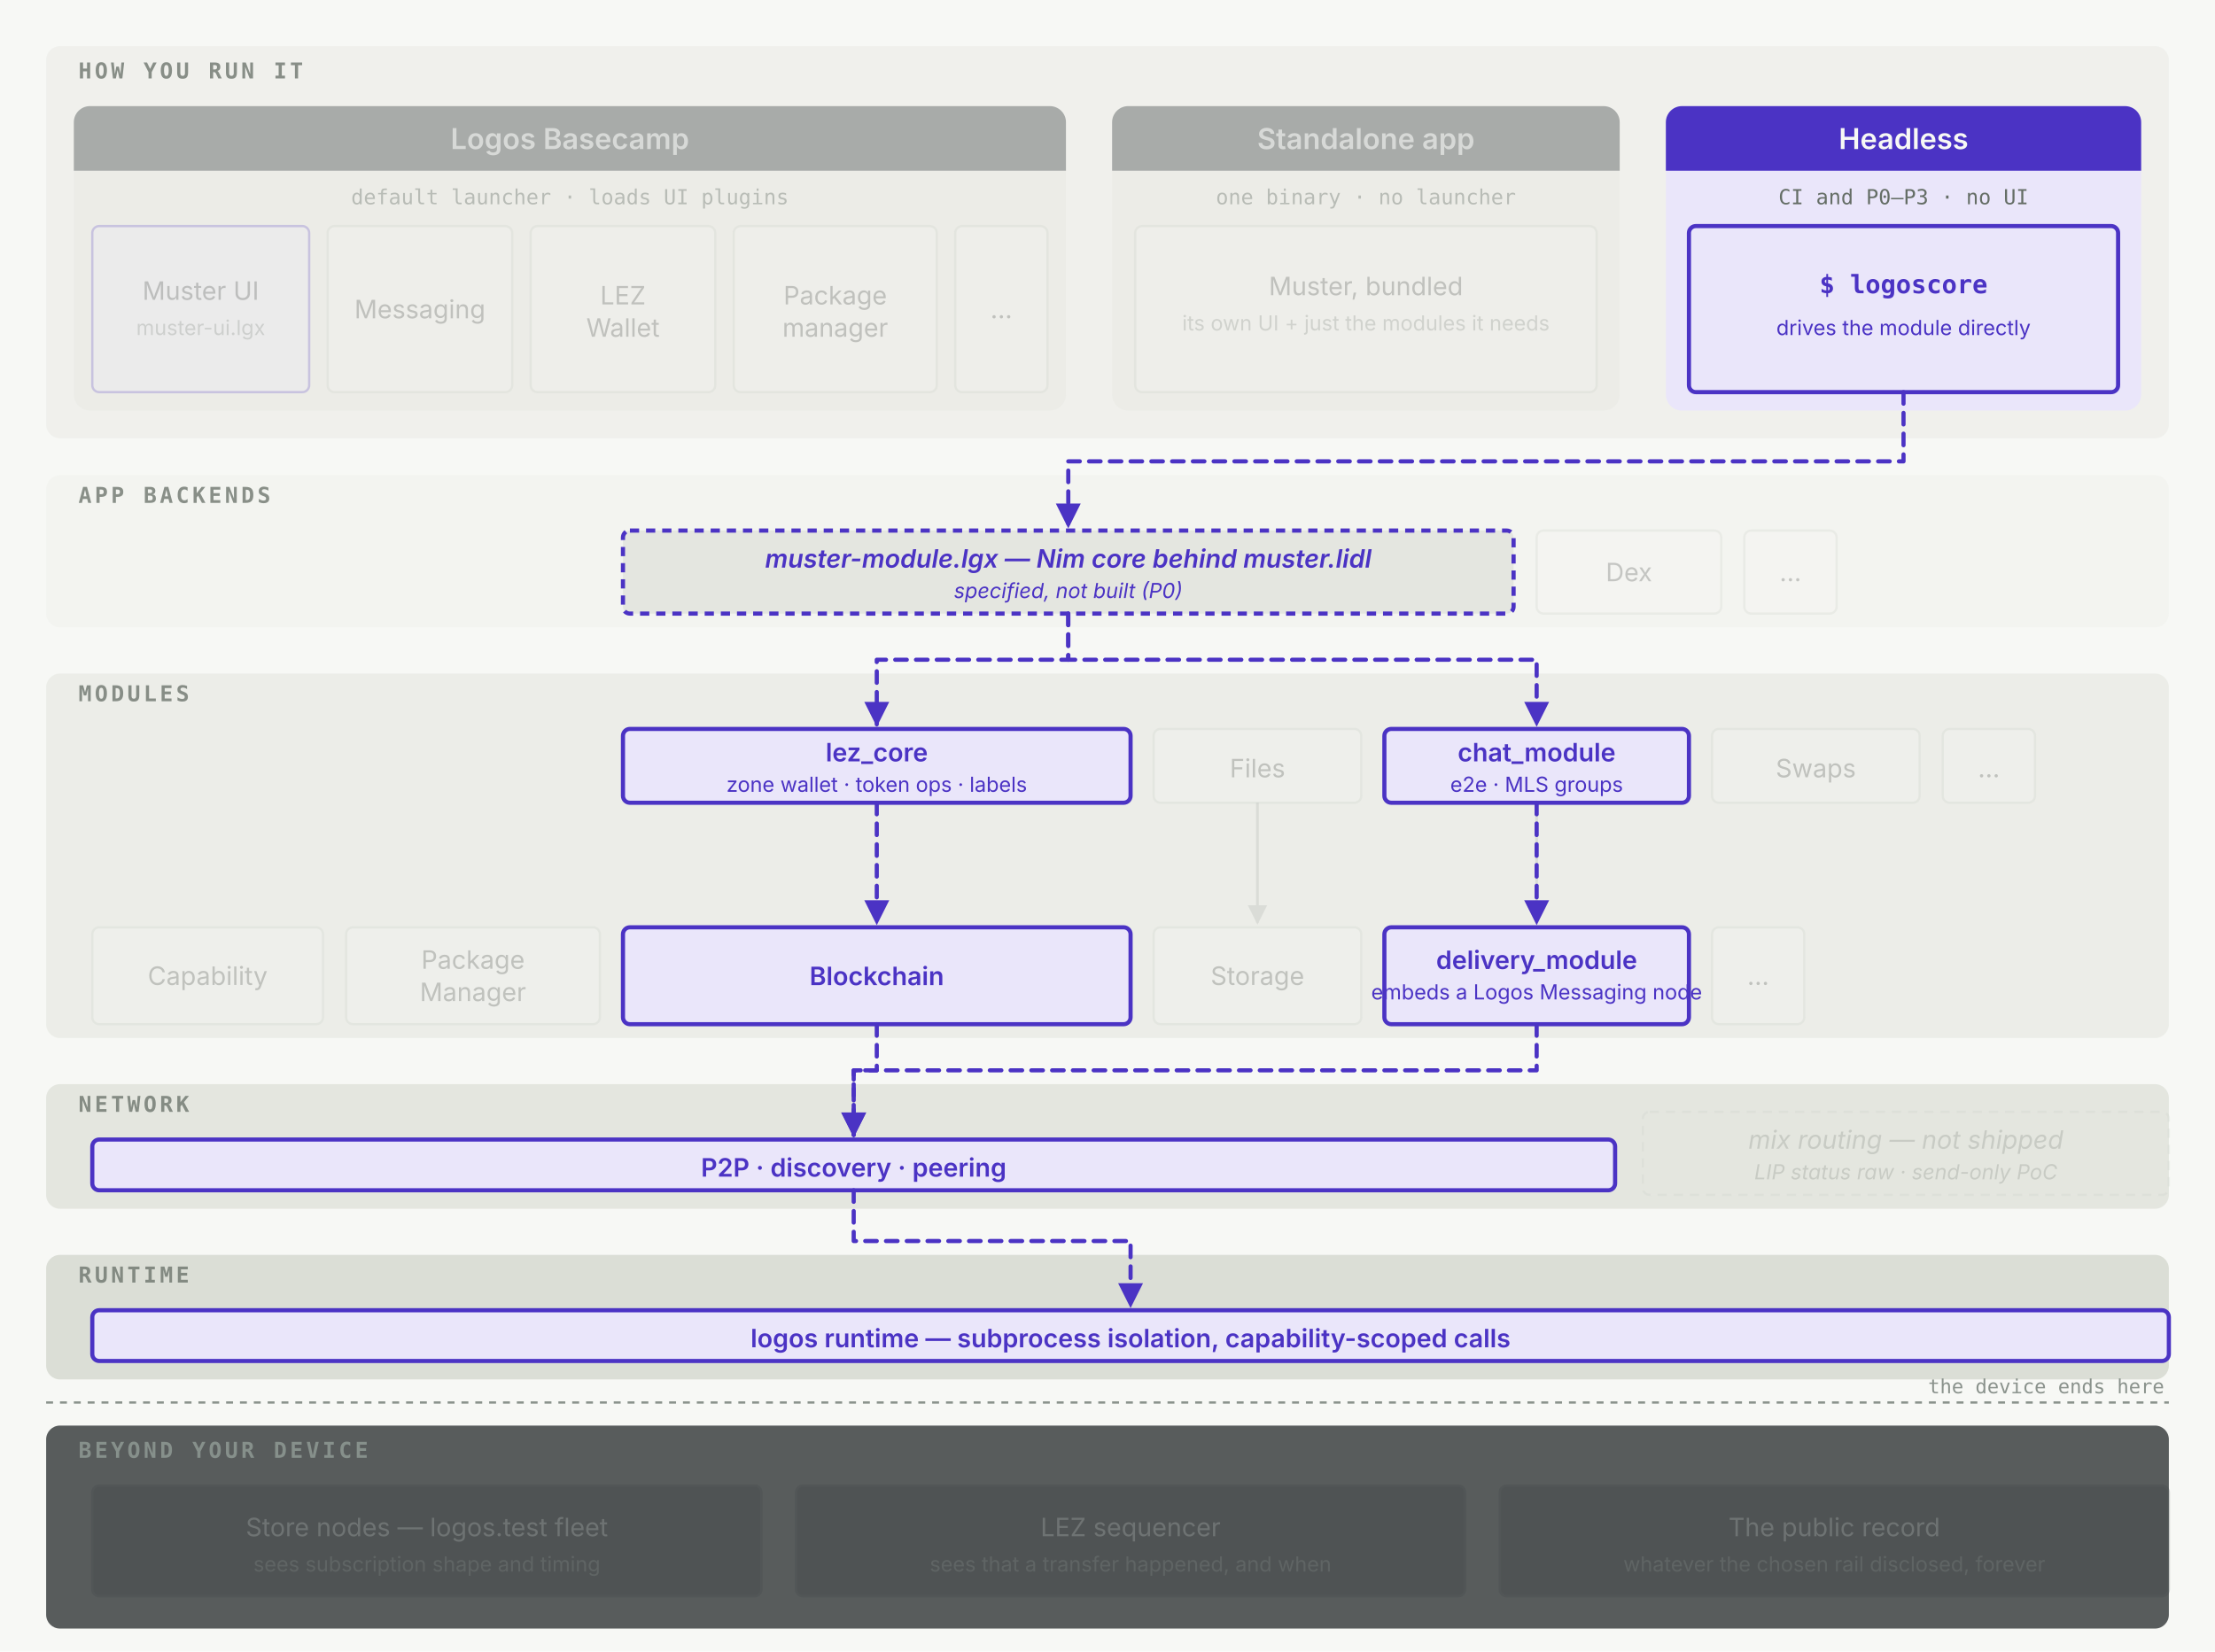
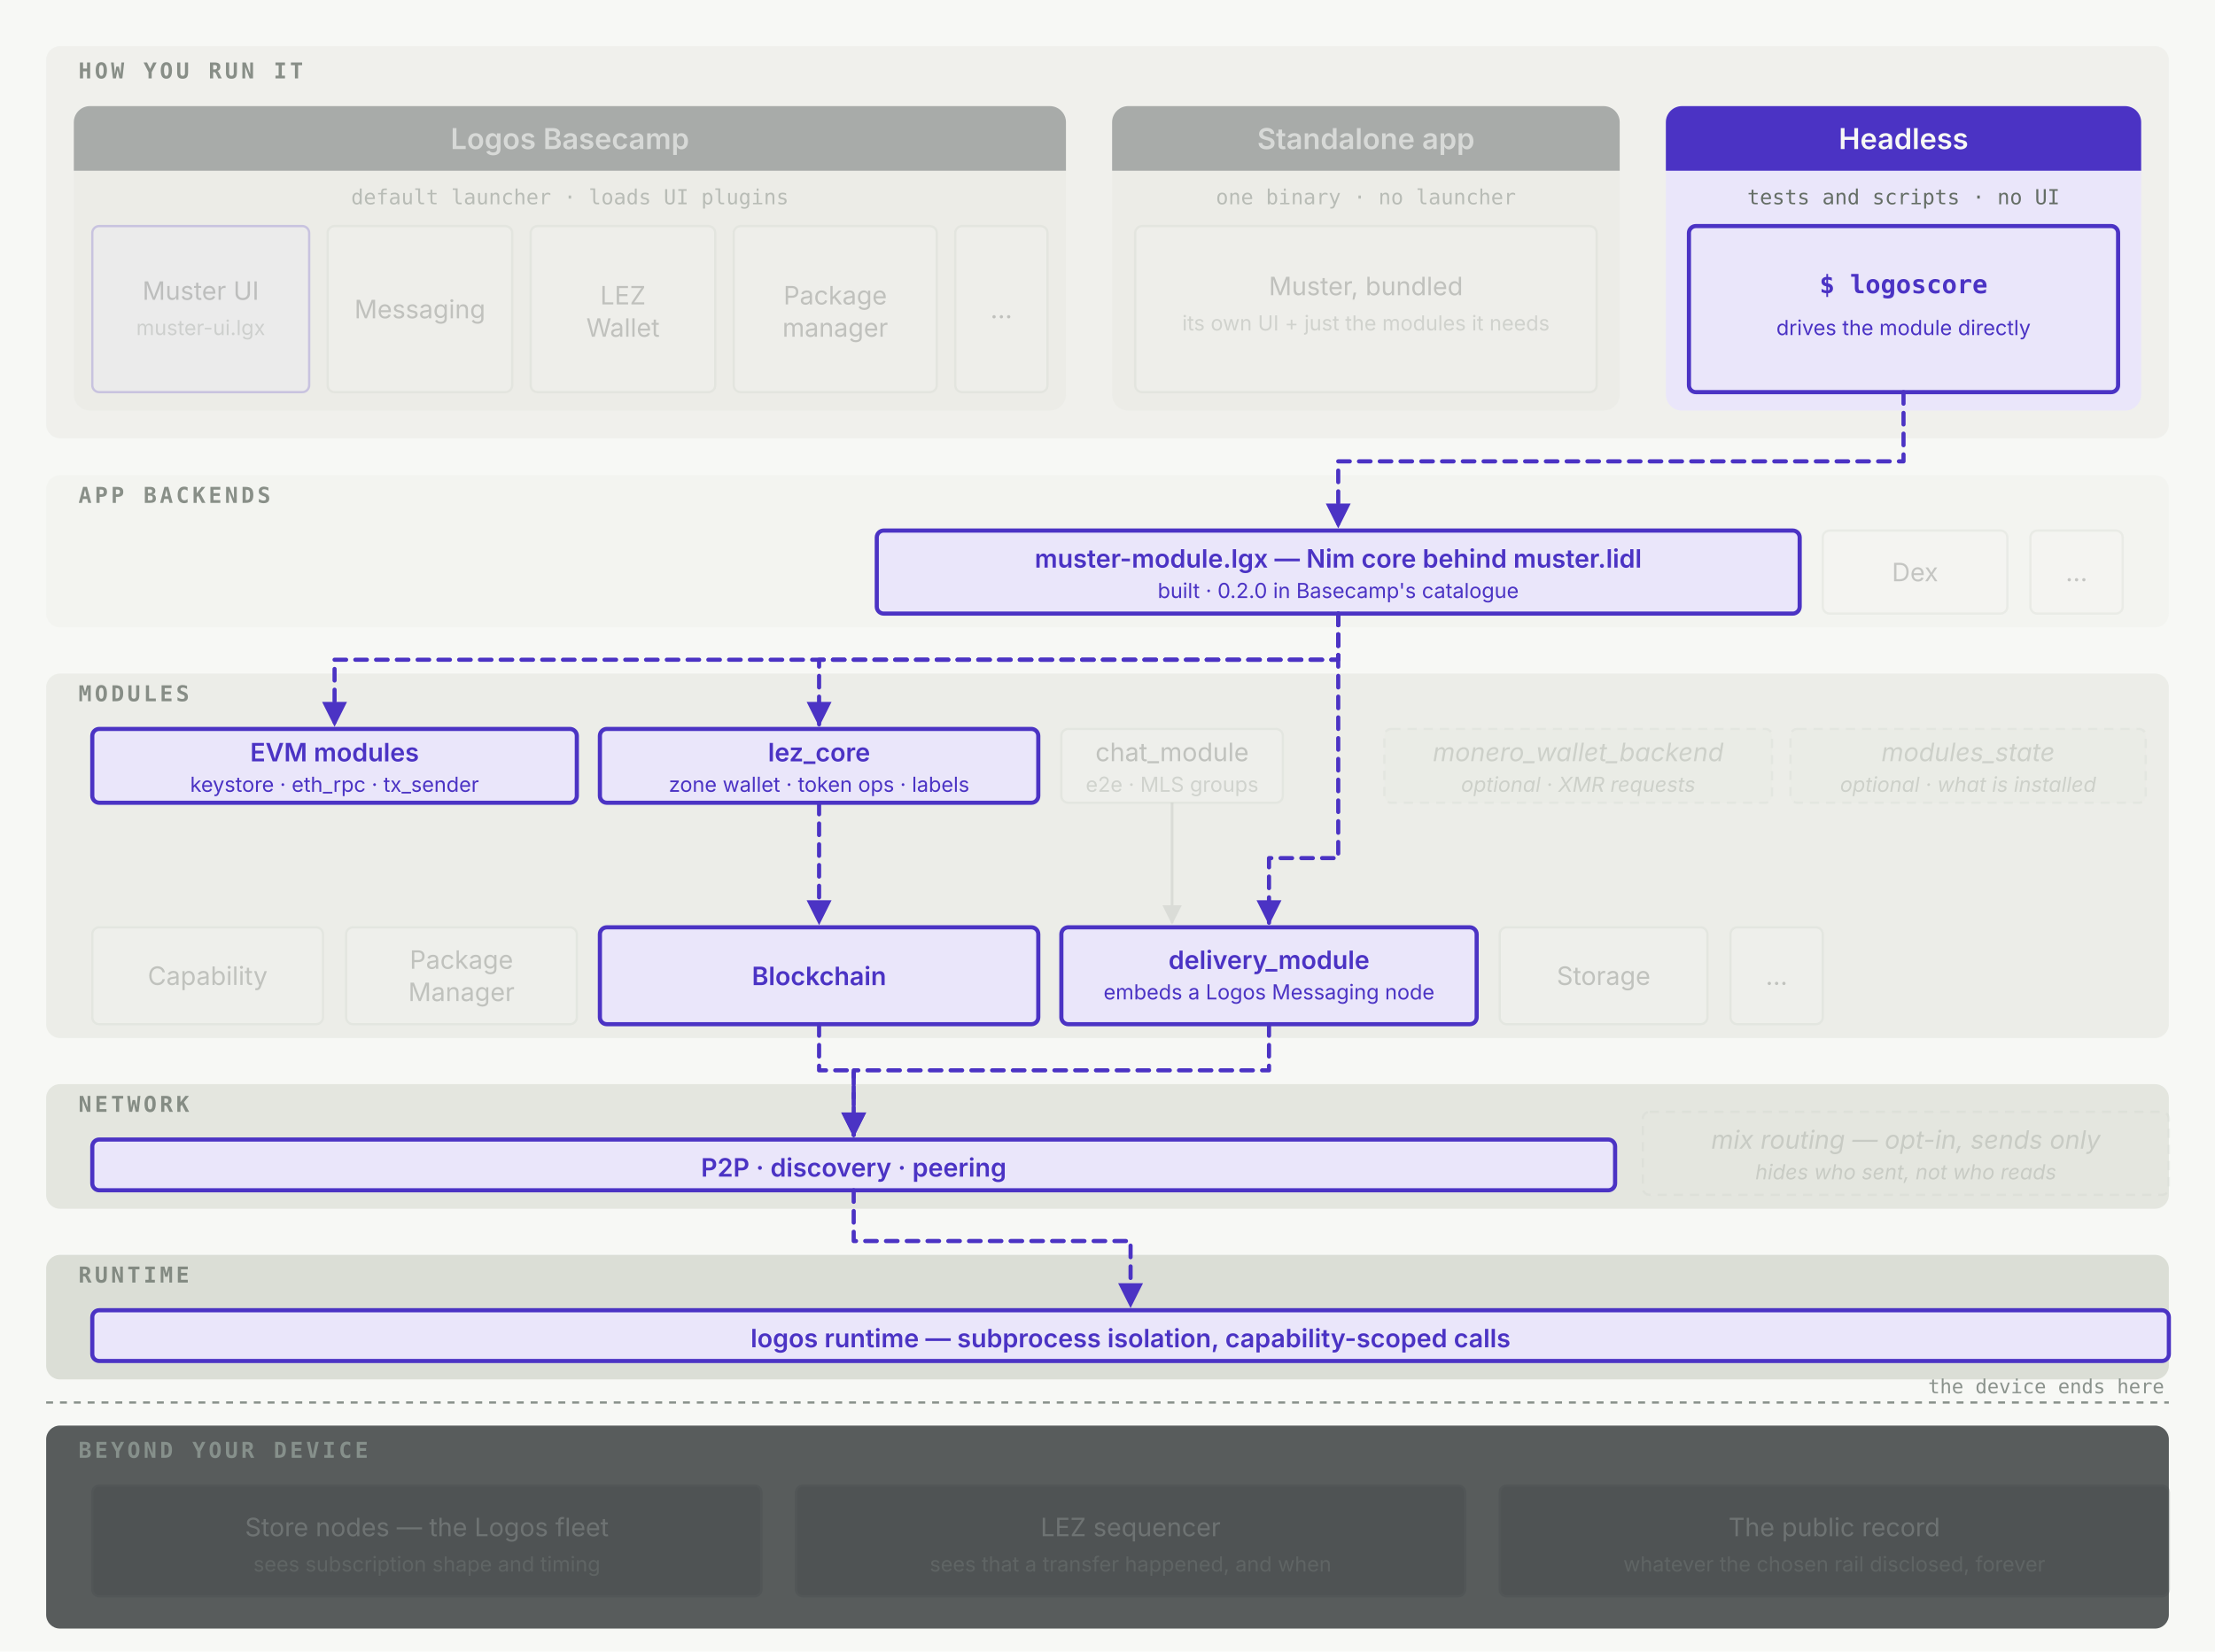
<svg xmlns="http://www.w3.org/2000/svg" class="bc-svg" width="960" height="716" viewBox="0 0 960 716" data-view="headless" role="img" aria-labelledby="bc-svg-title bc-svg-desc">
  <style>
  /* Tokens are declared on .bc-svg as well as .bc so that an &lt;svg&gt; lifted out of
     this page for static export carries them without any CSS rewriting. */
  .bc, .bc-svg {
    --bc-paper:   #E4E6E0;
    --bc-surface: #F7F8F5;
    --bc-ink:     #1A1F1C;
    --bc-muted:   #656E66;
    --bc-rule:    #C6CBC3;

    --bc-signal:      #4B33C4;
    --bc-signal-soft: #EAE6FA;
    --bc-settled:      #1E6B52;
    --bc-settled-soft: #DFEDE6;
    --bc-alarm:      #A32D1E;
    --bc-alarm-soft: #F6E3DF;

    --bc-outside:        #23282A;
    --bc-outside-ink:    #DCE2DE;
    --bc-outside-rule:   #3A4144;
    --bc-outside-accent: #8FA3F5;

    --bc-mono: 'DM Mono', ui-monospace, 'SF Mono', Menlo, monospace;
    --bc-sans: 'Instrument Sans', -apple-system, BlinkMacSystemFont, 'Segoe UI', sans-serif;
    --bc-dim: 0.22;
  }
  .bc { margin: 2em 0; color: #1A1F1C; }

  .bc-panel {
    background: #F7F8F5;
    border: 1px solid #C6CBC3;
    border-radius: 10px;
    overflow: hidden;
  }
  .bc-panel-header {
    padding: 0.7em 1.1em;
    background: #E4E6E0;
    border-bottom: 1px solid #C6CBC3;
    font-family: 'DM Mono', ui-monospace, 'SF Mono', Menlo, monospace;
    font-size: 0.7em;
    font-weight: 600;
    color: #656E66;
    text-transform: uppercase;
    letter-spacing: 0.08em;
    display: flex;
    align-items: center;
    gap: 0.6em;
  }
  .bc-panel-header .bc-spacer { margin-left: auto; }

  .bc-playpause {
    font-family: 'DM Mono', ui-monospace, 'SF Mono', Menlo, monospace;
    font-size: 0.95em;
    text-transform: uppercase;
    letter-spacing: 0.06em;
    padding: 0.3em 0.7em;
    border: 1px solid #C6CBC3;
    background: #F7F8F5;
    color: #656E66;
    border-radius: 999px;
    cursor: pointer;
  }
  .bc-playpause:hover { border-color: #1A1F1C; color: #1A1F1C; }
  .bc-playpause:focus-visible { outline: 2px solid #4B33C4; outline-offset: 2px; }

  /* ── Tabs ── */
  .bc-tabs {
    display: flex;
    flex-wrap: wrap;
    gap: 0.35em;
    padding: 0.85em 1em;
    background: #E4E6E0;
    border-bottom: 1px solid #C6CBC3;
  }
  .bc-tab {
    font-family: 'Instrument Sans', -apple-system, BlinkMacSystemFont, 'Segoe UI', sans-serif;
    font-size: 0.82em;
    font-weight: 500;
    padding: 0.42em 0.9em;
    border: 1px solid #C6CBC3;
    background: #F7F8F5;
    color: #656E66;
    border-radius: 999px;
    cursor: pointer;
    line-height: 1.25;
  }
  .bc-tab:hover { border-color: #1A1F1C; color: #1A1F1C; }
  .bc-tab:focus-visible { outline: 2px solid #4B33C4; outline-offset: 2px; }
  .bc-tab[aria-selected="true"] {
    background: #1A1F1C;
    border-color: #1A1F1C;
    color: #F7F8F5;
  }

  .bc-stage { padding: 1.3em 1em 0.9em; background: #F7F8F5; }
  .bc-svg { display: block; width: 100%; height: auto; max-width: 100%; }

  /* ── Layer bands ── */
  .bc-layer-bg { stroke: none; transition: opacity 0.3s ease; }
  .bc-layer-entry   { fill: #EDEEEA; }
  .bc-layer-apps    { fill: #F2F3EF; }
  .bc-layer-modules { fill: #E8EAE4; }
  .bc-layer-network { fill: #DDE0D8; }
  .bc-layer-runtime { fill: #D2D6CC; }
  .bc-layer-beyond  { fill: #23282A; }

  .bc-layer-label {
    font-family: 'DM Mono', ui-monospace, 'SF Mono', Menlo, monospace;
    font-size: 9.5px;
    font-weight: 600;
    letter-spacing: 0.14em;
    fill: #656E66;
    transition: opacity 0.3s ease;
  }
  .bc-layer-label-out { fill: #96A19B; }

  /* ── Nodes ── */
  .bc-node rect {
    fill: #F7F8F5;
    stroke: #C6CBC3;
    stroke-width: 1;
    transition: fill 0.3s ease, stroke 0.3s ease, opacity 0.3s ease;
  }
  .bc-node text {
    font-family: 'Instrument Sans', -apple-system, BlinkMacSystemFont, 'Segoe UI', sans-serif;
    fill: #1A1F1C;
    font-size: 11px;
    text-anchor: middle;
    dominant-baseline: middle;
    transition: fill 0.3s ease, opacity 0.3s ease;
  }
  /* Written `.bc-node text.x`, not `.x`: a bare single-class selector is
     specificity 0-1-0 and loses to `.bc-node text` at 0-1-1, so the modifier's
     font-size would apply while its FILL silently did not. */
  .bc-node text.bc-node-sub { font-size: 9px; fill: #656E66; }
  .bc-node text.bc-node-mono { font-family: 'DM Mono', ui-monospace, 'SF Mono', Menlo, monospace; }

  /* Ours, as opposed to the platform's. */
  .bc-node-ours rect { stroke: #4B33C4; fill: #EAE6FA; }

-   /* Specified but not built. Dashed, and it says so in words as well —
+   /* Optional: Muster runs without it. Dashed, and it says so in words as well —
     the dash is a reminder, the label is the claim. */
-   .bc-node-unbuilt rect { stroke-dasharray: 4 3; fill: #E4E6E0; }
-   .bc-node-unbuilt text { font-style: italic; fill: #656E66; }
+   .bc-node-optional rect { stroke-dasharray: 4 3; fill: #E4E6E0; }
+   .bc-node-optional text { font-style: italic; fill: #656E66; }

  /* Beyond the device: dark ground, light ink. */
  .bc-node-out rect { fill: #2E3436; stroke: #3A4144; }
  .bc-node-out text { fill: #DCE2DE; }
  /* .bc-svg-prefixed so it outranks `.bc-node text.bc-node-sub` above rather
     than depending on source order — a dark-on-dark sub is unreadable. */
  .bc-svg .bc-node-out text.bc-node-sub { fill: #96A19B; }

  /* ── Entry zones ── */
  .bc-entry .bc-entry-frame, .bc-entry .bc-entry-header { stroke: none; transition: fill 0.3s ease, opacity 0.3s ease; }
  .bc-entry .bc-entry-frame  { fill: #E4E6E0; }
  .bc-entry .bc-entry-header { fill: #3A4144; }
  .bc-entry text.bc-entry-title {
    font-family: 'Instrument Sans', -apple-system, BlinkMacSystemFont, 'Segoe UI', sans-serif; font-size: 12.5px; font-weight: 600;
    fill: #F7F8F5; text-anchor: middle; dominant-baseline: middle;
  }
  .bc-entry text.bc-entry-sub {
    font-family: 'DM Mono', ui-monospace, 'SF Mono', Menlo, monospace; font-size: 9px; fill: #656E66;
    text-anchor: middle; dominant-baseline: middle;
  }

  /* ── Arrows ── */
  .bc-arrow path { fill: none; stroke: #8A928C; stroke-width: 1.2; }
  .bc-arrow-head { fill: #8A928C; }
  .bc-flow-arrow path {
    fill: none; stroke-width: 1.8; stroke-linecap: round; stroke-linejoin: round;
    stroke-dasharray: 5 4;
    animation: bc-flow-dash 0.9s linear infinite;
  }
  @keyframes bc-flow-dash { to { stroke-dashoffset: -18; } }

  /* ── Dimming ── */
  .bc-svg[data-view]:not([data-view="overview"]) .bc-node:not(.bc-hl) rect,
  .bc-svg[data-view]:not([data-view="overview"]) .bc-node:not(.bc-hl) text {
    opacity: 0.22;
  }
  .bc-svg[data-view]:not([data-view="overview"]) .bc-entry:not(.bc-hl) .bc-entry-frame,
  .bc-svg[data-view]:not([data-view="overview"]) .bc-entry:not(.bc-hl) .bc-entry-header {
    opacity: 0.38;
  }
  .bc-svg[data-view]:not([data-view="overview"]) .bc-entry:not(.bc-hl) text.bc-entry-title { opacity: 0.6; }
  .bc-svg[data-view]:not([data-view="overview"]) .bc-entry:not(.bc-hl) text.bc-entry-sub { opacity: 0.38; }
  .bc-svg[data-view]:not([data-view="overview"]) .bc-arrow-static:not(.bc-hl) path,
  .bc-svg[data-view]:not([data-view="overview"]) .bc-arrow-static:not(.bc-hl) .bc-arrow-head { opacity: 0.18; }
  .bc-svg[data-view]:not([data-view="overview"]) .bc-layer-bg,
  .bc-svg[data-view]:not([data-view="overview"]) .bc-layer-label { opacity: 0.75; }

  /* ── Highlight ── */
  .bc-svg .bc-hl.bc-node rect { fill: #EAE6FA; stroke: #4B33C4; stroke-width: 1.8; }
  .bc-svg .bc-hl.bc-node text { fill: #4B33C4; font-weight: 600; }
  .bc-svg .bc-hl.bc-node .bc-node-sub { font-weight: 400; }
  .bc-svg .bc-hl.bc-entry .bc-entry-frame { fill: #EAE6FA; }
  .bc-svg .bc-hl.bc-entry .bc-entry-header { fill: #4B33C4; }

  /* Beyond the boundary keeps its dark ground when lit — crossing out of the
     device is the one thing a highlight must never make look safe. */
  .bc-svg .bc-hl.bc-node-out rect { fill: #2E3436; stroke: #8FA3F5; stroke-width: 1.8; }
  .bc-svg .bc-hl.bc-node-out text { fill: #8FA3F5; }

-   .bc-svg .bc-hl.bc-node-unbuilt rect { fill: #E4E6E0; stroke: #4B33C4; }
-   .bc-svg .bc-hl.bc-node-unbuilt text { fill: #4B33C4; font-style: italic; }
+   .bc-svg .bc-hl.bc-node-optional rect { fill: #E4E6E0; stroke: #4B33C4; }
+   .bc-svg .bc-hl.bc-node-optional text { fill: #4B33C4; font-style: italic; }

  .bc-flow-arrow path { stroke: #4B33C4; }
  .bc-flow-arrow .bc-arrow-head { fill: #4B33C4; }
  .bc-flow-arrow.bc-flow-out path { stroke: #8FA3F5; }
  .bc-flow-arrow.bc-flow-out .bc-arrow-head { fill: #8FA3F5; }

  /* ── Caption ── */
  .bc-caption { padding: 1em 1.3em 1.15em; border-top: 1px solid #C6CBC3; background: #E4E6E0; }
  .bc-caption h3 { font-family: 'Instrument Sans', -apple-system, BlinkMacSystemFont, 'Segoe UI', sans-serif; font-size: 0.98em; font-weight: 600; margin: 0 0 0.3em; }
  .bc-caption p { margin: 0; font-size: 0.92em; color: #3F4742; line-height: 1.6; }
  .bc-caption .bc-tag {
    display: inline-block; font-family: 'DM Mono', ui-monospace, 'SF Mono', Menlo, monospace; font-size: 0.72em;
    padding: 0.12em 0.5em; border-radius: 3px; background: #F7F8F5;
    border: 1px solid #C6CBC3; color: #656E66;
    text-transform: uppercase; letter-spacing: 0.05em; margin-right: 0.5em; vertical-align: 2px;
  }

  .bc-legend {
    display: flex; flex-wrap: wrap; gap: 1.4em;
    padding: 0.8em 1.3em; border-top: 1px solid #C6CBC3;
    background: #F7F8F5; font-size: 0.8em; color: #656E66;
  }
  .bc-legend span { display: inline-flex; align-items: center; gap: 0.5em; }
  .bc-legend i { width: 20px; height: 12px; border-radius: 2px; display: inline-block; }
  .bc-key-ours    { background: #EAE6FA; border: 1px solid #4B33C4; }
-   .bc-key-unbuilt { background: #E4E6E0; border: 1px dashed #656E66; }
+   .bc-key-optional { background: #E4E6E0; border: 1px dashed #656E66; }
  .bc-key-out     { background: #2E3436; border: 1px solid #3A4144; }

  .bc-sr {
    position: absolute; width: 1px; height: 1px; padding: 0; margin: -1px;
    overflow: hidden; clip: rect(0 0 0 0); white-space: nowrap; border: 0;
  }

  /* U-10: motion is decoration here, never the only carrier of meaning. */
  @media (prefers-reduced-motion: reduce) {
    .bc-flow-arrow path { animation: none; stroke-dasharray: none; }
    .bc-node rect, .bc-node text, .bc-layer-bg, .bc-layer-label,
    .bc-entry .bc-entry-frame, .bc-entry .bc-entry-header { transition: none; }
  }

  /* ── added by export-frames.mjs ── */
  .bc-dim rect, .bc-dim text { opacity: 0.22; }
  .bc-dim .bc-entry-frame, .bc-dim .bc-entry-header { opacity: 0.38; }
  .bc-dim text.bc-entry-title { opacity: 0.6; }
  .bc-dim path { opacity: 0.18; }
  .bc-flow-arrow path { animation: none; }
</style>
  <rect width="960" height="716" fill="#F7F8F5" />
  <defs>
    <marker id="bc-arrow-marker" viewBox="0 0 10 10" refX="9" refY="5" markerWidth="7" markerHeight="7" orient="auto-start-reverse">
      <path d="M 0 0 L 10 5 L 0 10 z" class="bc-arrow-head" />
    </marker>
    <marker id="bc-flow-marker" viewBox="0 0 10 10" refX="9" refY="5" markerWidth="6" markerHeight="6" orient="auto-start-reverse">
      <path d="M 0 0 L 10 5 L 0 10 z" fill="#4B33C4" />
    </marker>
    <marker id="bc-flow-marker-out" viewBox="0 0 10 10" refX="9" refY="5" markerWidth="6" markerHeight="6" orient="auto-start-reverse">
      <path d="M 0 0 L 10 5 L 0 10 z" fill="#8FA3F5" />
    </marker>
  </defs>
  <rect class="bc-layer-bg bc-layer-entry" x="20" y="20" width="920" height="170" rx="6" />
  <rect class="bc-layer-bg bc-layer-apps" x="20" y="206" width="920" height="66" rx="6" />
  <rect class="bc-layer-bg bc-layer-modules" x="20" y="292" width="920" height="158" rx="6" />
  <rect class="bc-layer-bg bc-layer-network" x="20" y="470" width="920" height="54" rx="6" />
  <rect class="bc-layer-bg bc-layer-runtime" x="20" y="544" width="920" height="54" rx="6" />
  <rect class="bc-layer-bg bc-layer-beyond" x="20" y="618" width="920" height="88" rx="6" />
  <text class="bc-layer-label" x="34" y="34">HOW YOU RUN IT</text>
  <text class="bc-layer-label" x="34" y="218">APP BACKENDS</text>
  <text class="bc-layer-label" x="34" y="304">MODULES</text>
  <text class="bc-layer-label" x="34" y="482">NETWORK</text>
  <text class="bc-layer-label" x="34" y="556">RUNTIME</text>
  <text class="bc-layer-label bc-layer-label-out" x="34" y="632">BEYOND YOUR DEVICE</text>
  <path d="M 20 608 L 940 608" stroke="#8A928C" stroke-width="1" stroke-dasharray="3 3" fill="none" />
  <text x="938" y="604" text-anchor="end" font-family="'DM Mono',ui-monospace,Menlo,monospace" font-size="8.5" fill="#8A928C">the device ends here</text>
  <g class="bc-entry bc-dim" data-id="basecamp">
    <rect class="bc-entry-frame" x="32" y="46" width="430" height="132" rx="7" />
    <path class="bc-entry-header" d="M 39 46 L 455 46 A 7 7 0 0 1 462 53 L 462 74 L 32 74 L 32 53 A 7 7 0 0 1 39 46 Z" />
    <text class="bc-entry-title" x="247" y="60">Logos Basecamp</text>
    <text class="bc-entry-sub" x="247" y="86">default launcher · loads UI plugins</text>
  </g>
  <g class="bc-node bc-node-ours bc-dim" data-id="ui-muster">
    <rect x="40" y="98" width="94" height="72" rx="3" />
    <text x="87" y="126">Muster UI</text>
    <text x="87" y="142" class="bc-node-sub">muster-ui.lgx</text>
  </g>
  <g class="bc-node bc-dim" data-id="ui-messaging">
    <rect x="142" y="98" width="80" height="72" rx="3" />
    <text x="182" y="134">Messaging</text>
  </g>
  <g class="bc-node bc-dim" data-id="ui-wallet">
    <rect x="230" y="98" width="80" height="72" rx="3" />
    <text x="270" y="128">LEZ</text>
    <text x="270" y="142">Wallet</text>
  </g>
  <g class="bc-node bc-dim" data-id="ui-pkgmgr">
    <rect x="318" y="98" width="88" height="72" rx="3" />
    <text x="362" y="128">Package</text>
    <text x="362" y="142">manager</text>
  </g>
  <g class="bc-node bc-dim" data-id="ui-more">
    <rect x="414" y="98" width="40" height="72" rx="3" />
    <text x="434" y="134">…</text>
  </g>
  <g class="bc-entry bc-dim" data-id="standalone">
    <rect class="bc-entry-frame" x="482" y="46" width="220" height="132" rx="7" />
    <path class="bc-entry-header" d="M 489 46 L 695 46 A 7 7 0 0 1 702 53 L 702 74 L 482 74 L 482 53 A 7 7 0 0 1 489 46 Z" />
    <text class="bc-entry-title" x="592" y="60">Standalone app</text>
    <text class="bc-entry-sub" x="592" y="86">one binary · no launcher</text>
  </g>
  <g class="bc-node bc-dim" data-id="standalone-app">
    <rect x="492" y="98" width="200" height="72" rx="3" />
    <text x="592" y="124">Muster, bundled</text>
    <text x="592" y="140" class="bc-node-sub">its own UI + just the modules it needs</text>
  </g>
  <g class="bc-entry bc-hl" data-id="headless">
    <rect class="bc-entry-frame" x="722" y="46" width="206" height="132" rx="7" />
    <path class="bc-entry-header" d="M 729 46 L 921 46 A 7 7 0 0 1 928 53 L 928 74 L 722 74 L 722 53 A 7 7 0 0 1 729 46 Z" />
    <text class="bc-entry-title" x="825" y="60">Headless</text>
-     <text class="bc-entry-sub" x="825" y="86">CI and P0–P3 · no UI</text>
+     <text class="bc-entry-sub" x="825" y="86">tests and scripts · no UI</text>
  </g>
  <g class="bc-node bc-hl" data-id="headless-cli">
    <rect x="732" y="98" width="186" height="72" rx="3" />
    <text x="825" y="124" class="bc-node-mono">$ logoscore</text>
    <text x="825" y="142" class="bc-node-sub">drives the module directly</text>
  </g>
-   <g class="bc-node bc-node-ours bc-node-unbuilt bc-hl" data-id="muster-module">
-     <rect x="270" y="230" width="386" height="36" rx="3" />
-     <text x="463" y="242">muster-module.lgx — Nim core behind muster.lidl</text>
-     <text x="463" y="256" class="bc-node-sub">specified, not built (P0)</text>
+   <g class="bc-node bc-node-ours bc-hl" data-id="muster-module">
+     <rect x="380" y="230" width="400" height="36" rx="3" />
+     <text x="580" y="242">muster-module.lgx — Nim core behind muster.lidl</text>
+     <text x="580" y="256" class="bc-node-sub">built · 0.2.0 in Basecamp's catalogue</text>
  </g>
  <g class="bc-node bc-dim" data-id="app-dex">
-     <rect x="666" y="230" width="80" height="36" rx="3" />
-     <text x="706" y="248">Dex</text>
+     <rect x="790" y="230" width="80" height="36" rx="3" />
+     <text x="830" y="248">Dex</text>
  </g>
  <g class="bc-node bc-dim" data-id="app-more">
-     <rect x="756" y="230" width="40" height="36" rx="3" />
-     <text x="776" y="248">…</text>
+     <rect x="880" y="230" width="40" height="36" rx="3" />
+     <text x="900" y="248">…</text>
+   </g>
+   <g class="bc-node bc-hl" data-id="evm">
+     <rect x="40" y="316" width="210" height="32" rx="3" />
+     <text x="145" y="326">EVM modules</text>
+     <text x="145" y="340" class="bc-node-sub">keystore · eth_rpc · tx_sender</text>
  </g>
  <g class="bc-node bc-hl" data-id="lez">
-     <rect x="270" y="316" width="220" height="32" rx="3" />
-     <text x="380" y="326">lez_core</text>
-     <text x="380" y="340" class="bc-node-sub">zone wallet · token ops · labels</text>
-   </g>
-   <g class="bc-node bc-dim" data-id="files">
-     <rect x="500" y="316" width="90" height="32" rx="3" />
-     <text x="545" y="333">Files</text>
-   </g>
-   <g class="bc-node bc-hl" data-id="chat">
-     <rect x="600" y="316" width="132" height="32" rx="3" />
-     <text x="666" y="326">chat_module</text>
-     <text x="666" y="340" class="bc-node-sub">e2e · MLS groups</text>
-   </g>
-   <g class="bc-node bc-dim" data-id="swaps">
-     <rect x="742" y="316" width="90" height="32" rx="3" />
-     <text x="787" y="333">Swaps</text>
-   </g>
-   <g class="bc-node bc-dim" data-id="modules-upper-more">
-     <rect x="842" y="316" width="40" height="32" rx="3" />
-     <text x="862" y="333">…</text>
+     <rect x="260" y="316" width="190" height="32" rx="3" />
+     <text x="355" y="326">lez_core</text>
+     <text x="355" y="340" class="bc-node-sub">zone wallet · token ops · labels</text>
+   </g>
+   <g class="bc-node bc-dim" data-id="chat">
+     <rect x="460" y="316" width="96" height="32" rx="3" />
+     <text x="508" y="326">chat_module</text>
+     <text x="508" y="340" class="bc-node-sub">e2e · MLS groups</text>
+   </g>
+   <g class="bc-node bc-node-optional bc-dim" data-id="monero">
+     <rect x="600" y="316" width="168" height="32" rx="3" />
+     <text x="684" y="326">monero_wallet_backend</text>
+     <text x="684" y="340" class="bc-node-sub">optional · XMR requests</text>
+   </g>
+   <g class="bc-node bc-node-optional bc-dim" data-id="modules-state">
+     <rect x="776" y="316" width="154" height="32" rx="3" />
+     <text x="853" y="326">modules_state</text>
+     <text x="853" y="340" class="bc-node-sub">optional · what is installed</text>
  </g>
  <g class="bc-arrow bc-arrow-static bc-dim" data-id="arrow-chat-delivery">
-     <path d="M 666 348 L 666 400" marker-end="url(#bc-arrow-marker)" />
-   </g>
-   <g class="bc-arrow bc-arrow-static bc-dim" data-id="arrow-files-storage">
-     <path d="M 545 348 L 545 400" marker-end="url(#bc-arrow-marker)" />
+     <path d="M 508 348 L 508 400" marker-end="url(#bc-arrow-marker)" />
  </g>
  <g class="bc-node bc-dim" data-id="capability">
    <rect x="40" y="402" width="100" height="42" rx="3" />
    <text x="90" y="423">Capability</text>
  </g>
  <g class="bc-node bc-dim" data-id="package-manager">
-     <rect x="150" y="402" width="110" height="42" rx="3" />
-     <text x="205" y="416">Package</text>
-     <text x="205" y="430">Manager</text>
+     <rect x="150" y="402" width="100" height="42" rx="3" />
+     <text x="200" y="416">Package</text>
+     <text x="200" y="430">Manager</text>
  </g>
  <g class="bc-node bc-hl" data-id="blockchain">
-     <rect x="270" y="402" width="220" height="42" rx="3" />
-     <text x="380" y="423">Blockchain</text>
+     <rect x="260" y="402" width="190" height="42" rx="3" />
+     <text x="355" y="423">Blockchain</text>
+   </g>
+   <g class="bc-node bc-hl" data-id="delivery">
+     <rect x="460" y="402" width="180" height="42" rx="3" />
+     <text x="550" y="416">delivery_module</text>
+     <text x="550" y="430" class="bc-node-sub">embeds a Logos Messaging node</text>
  </g>
  <g class="bc-node bc-dim" data-id="storage">
-     <rect x="500" y="402" width="90" height="42" rx="3" />
-     <text x="545" y="423">Storage</text>
-   </g>
-   <g class="bc-node bc-hl" data-id="delivery">
-     <rect x="600" y="402" width="132" height="42" rx="3" />
-     <text x="666" y="416">delivery_module</text>
-     <text x="666" y="430" class="bc-node-sub">embeds a Logos Messaging node</text>
+     <rect x="650" y="402" width="90" height="42" rx="3" />
+     <text x="695" y="423">Storage</text>
  </g>
  <g class="bc-node bc-dim" data-id="modules-lower-more">
-     <rect x="742" y="402" width="40" height="42" rx="3" />
-     <text x="762" y="423">…</text>
+     <rect x="750" y="402" width="40" height="42" rx="3" />
+     <text x="770" y="423">…</text>
  </g>
  <g class="bc-node bc-hl" data-id="p2p">
    <rect x="40" y="494" width="660" height="22" rx="3" />
    <text x="370" y="506">P2P · discovery · peering</text>
  </g>
-   <g class="bc-node bc-node-unbuilt bc-dim" data-id="mix">
+   <g class="bc-node bc-node-optional bc-dim" data-id="mix">
    <rect x="712" y="482" width="228" height="36" rx="3" />
-     <text x="826" y="494">mix routing — not shipped</text>
-     <text x="826" y="508" class="bc-node-sub">LIP status raw · send-only PoC</text>
+     <text x="826" y="494">mix routing — opt-in, sends only</text>
+     <text x="826" y="508" class="bc-node-sub">hides who sent, not who reads</text>
  </g>
  <g class="bc-node bc-hl" data-id="runtime">
    <rect x="40" y="568" width="900" height="22" rx="3" />
    <text x="490" y="580">logos runtime — subprocess isolation, capability-scoped calls</text>
  </g>
  <g class="bc-node bc-node-out bc-dim" data-id="store-nodes">
    <rect x="40" y="644" width="290" height="48" rx="3" />
-     <text x="185" y="662">Store nodes — logos.test fleet</text>
+     <text x="185" y="662">Store nodes — the Logos fleet</text>
    <text x="185" y="678" class="bc-node-sub">sees subscription shape and timing</text>
  </g>
  <g class="bc-node bc-node-out bc-dim" data-id="sequencer">
    <rect x="345" y="644" width="290" height="48" rx="3" />
    <text x="490" y="662">LEZ sequencer</text>
    <text x="490" y="678" class="bc-node-sub">sees that a transfer happened, and when</text>
  </g>
  <g class="bc-node bc-node-out bc-dim" data-id="public-record">
    <rect x="650" y="644" width="290" height="48" rx="3" />
    <text x="795" y="662">The public record</text>
    <text x="795" y="678" class="bc-node-sub">whatever the chosen rail disclosed, forever</text>
  </g>
  <g class="bc-flow-arrows">
    <g class="bc-arrow bc-flow-arrow">
-       <path d="M 825 170 L 825 200 L 463 200 L 463 228" marker-end="url(#bc-flow-marker)" />
-     </g>
-     <g class="bc-arrow bc-flow-arrow">
-       <path d="M 463 266 L 463 286 L 380 286 L 380 314" marker-end="url(#bc-flow-marker)" />
-     </g>
-     <g class="bc-arrow bc-flow-arrow">
-       <path d="M 380 348 L 380 400" marker-end="url(#bc-flow-marker)" />
-     </g>
-     <g class="bc-arrow bc-flow-arrow">
-       <path d="M 380 444 L 380 464 L 370 464 L 370 492" marker-end="url(#bc-flow-marker)" />
+       <path d="M 825 170 L 825 200 L 580 200 L 580 228" marker-end="url(#bc-flow-marker)" />
+     </g>
+     <g class="bc-arrow bc-flow-arrow">
+       <path d="M 580 266 L 580 286 L 355 286 L 355 314" marker-end="url(#bc-flow-marker)" />
+     </g>
+     <g class="bc-arrow bc-flow-arrow">
+       <path d="M 355 348 L 355 400" marker-end="url(#bc-flow-marker)" />
+     </g>
+     <g class="bc-arrow bc-flow-arrow">
+       <path d="M 355 444 L 355 464 L 370 464 L 370 492" marker-end="url(#bc-flow-marker)" />
    </g>
    <g class="bc-arrow bc-flow-arrow">
      <path d="M 370 516 L 370 538 L 490 538 L 490 566" marker-end="url(#bc-flow-marker)" />
    </g>
    <g class="bc-arrow bc-flow-arrow">
-       <path d="M 463 266 L 463 286 L 666 286 L 666 314" marker-end="url(#bc-flow-marker)" />
-     </g>
-     <g class="bc-arrow bc-flow-arrow">
-       <path d="M 666 348 L 666 400" marker-end="url(#bc-flow-marker)" />
-     </g>
-     <g class="bc-arrow bc-flow-arrow">
-       <path d="M 666 444 L 666 464 L 370 464 L 370 492" marker-end="url(#bc-flow-marker)" />
+       <path d="M 580 266 L 580 372 L 550 372 L 550 400" marker-end="url(#bc-flow-marker)" />
+     </g>
+     <g class="bc-arrow bc-flow-arrow">
+       <path d="M 550 444 L 550 464 L 370 464 L 370 492" marker-end="url(#bc-flow-marker)" />
+     </g>
+     <g class="bc-arrow bc-flow-arrow">
+       <path d="M 580 266 L 580 286 L 145 286 L 145 314" marker-end="url(#bc-flow-marker)" />
    </g>
  </g>
</svg>
